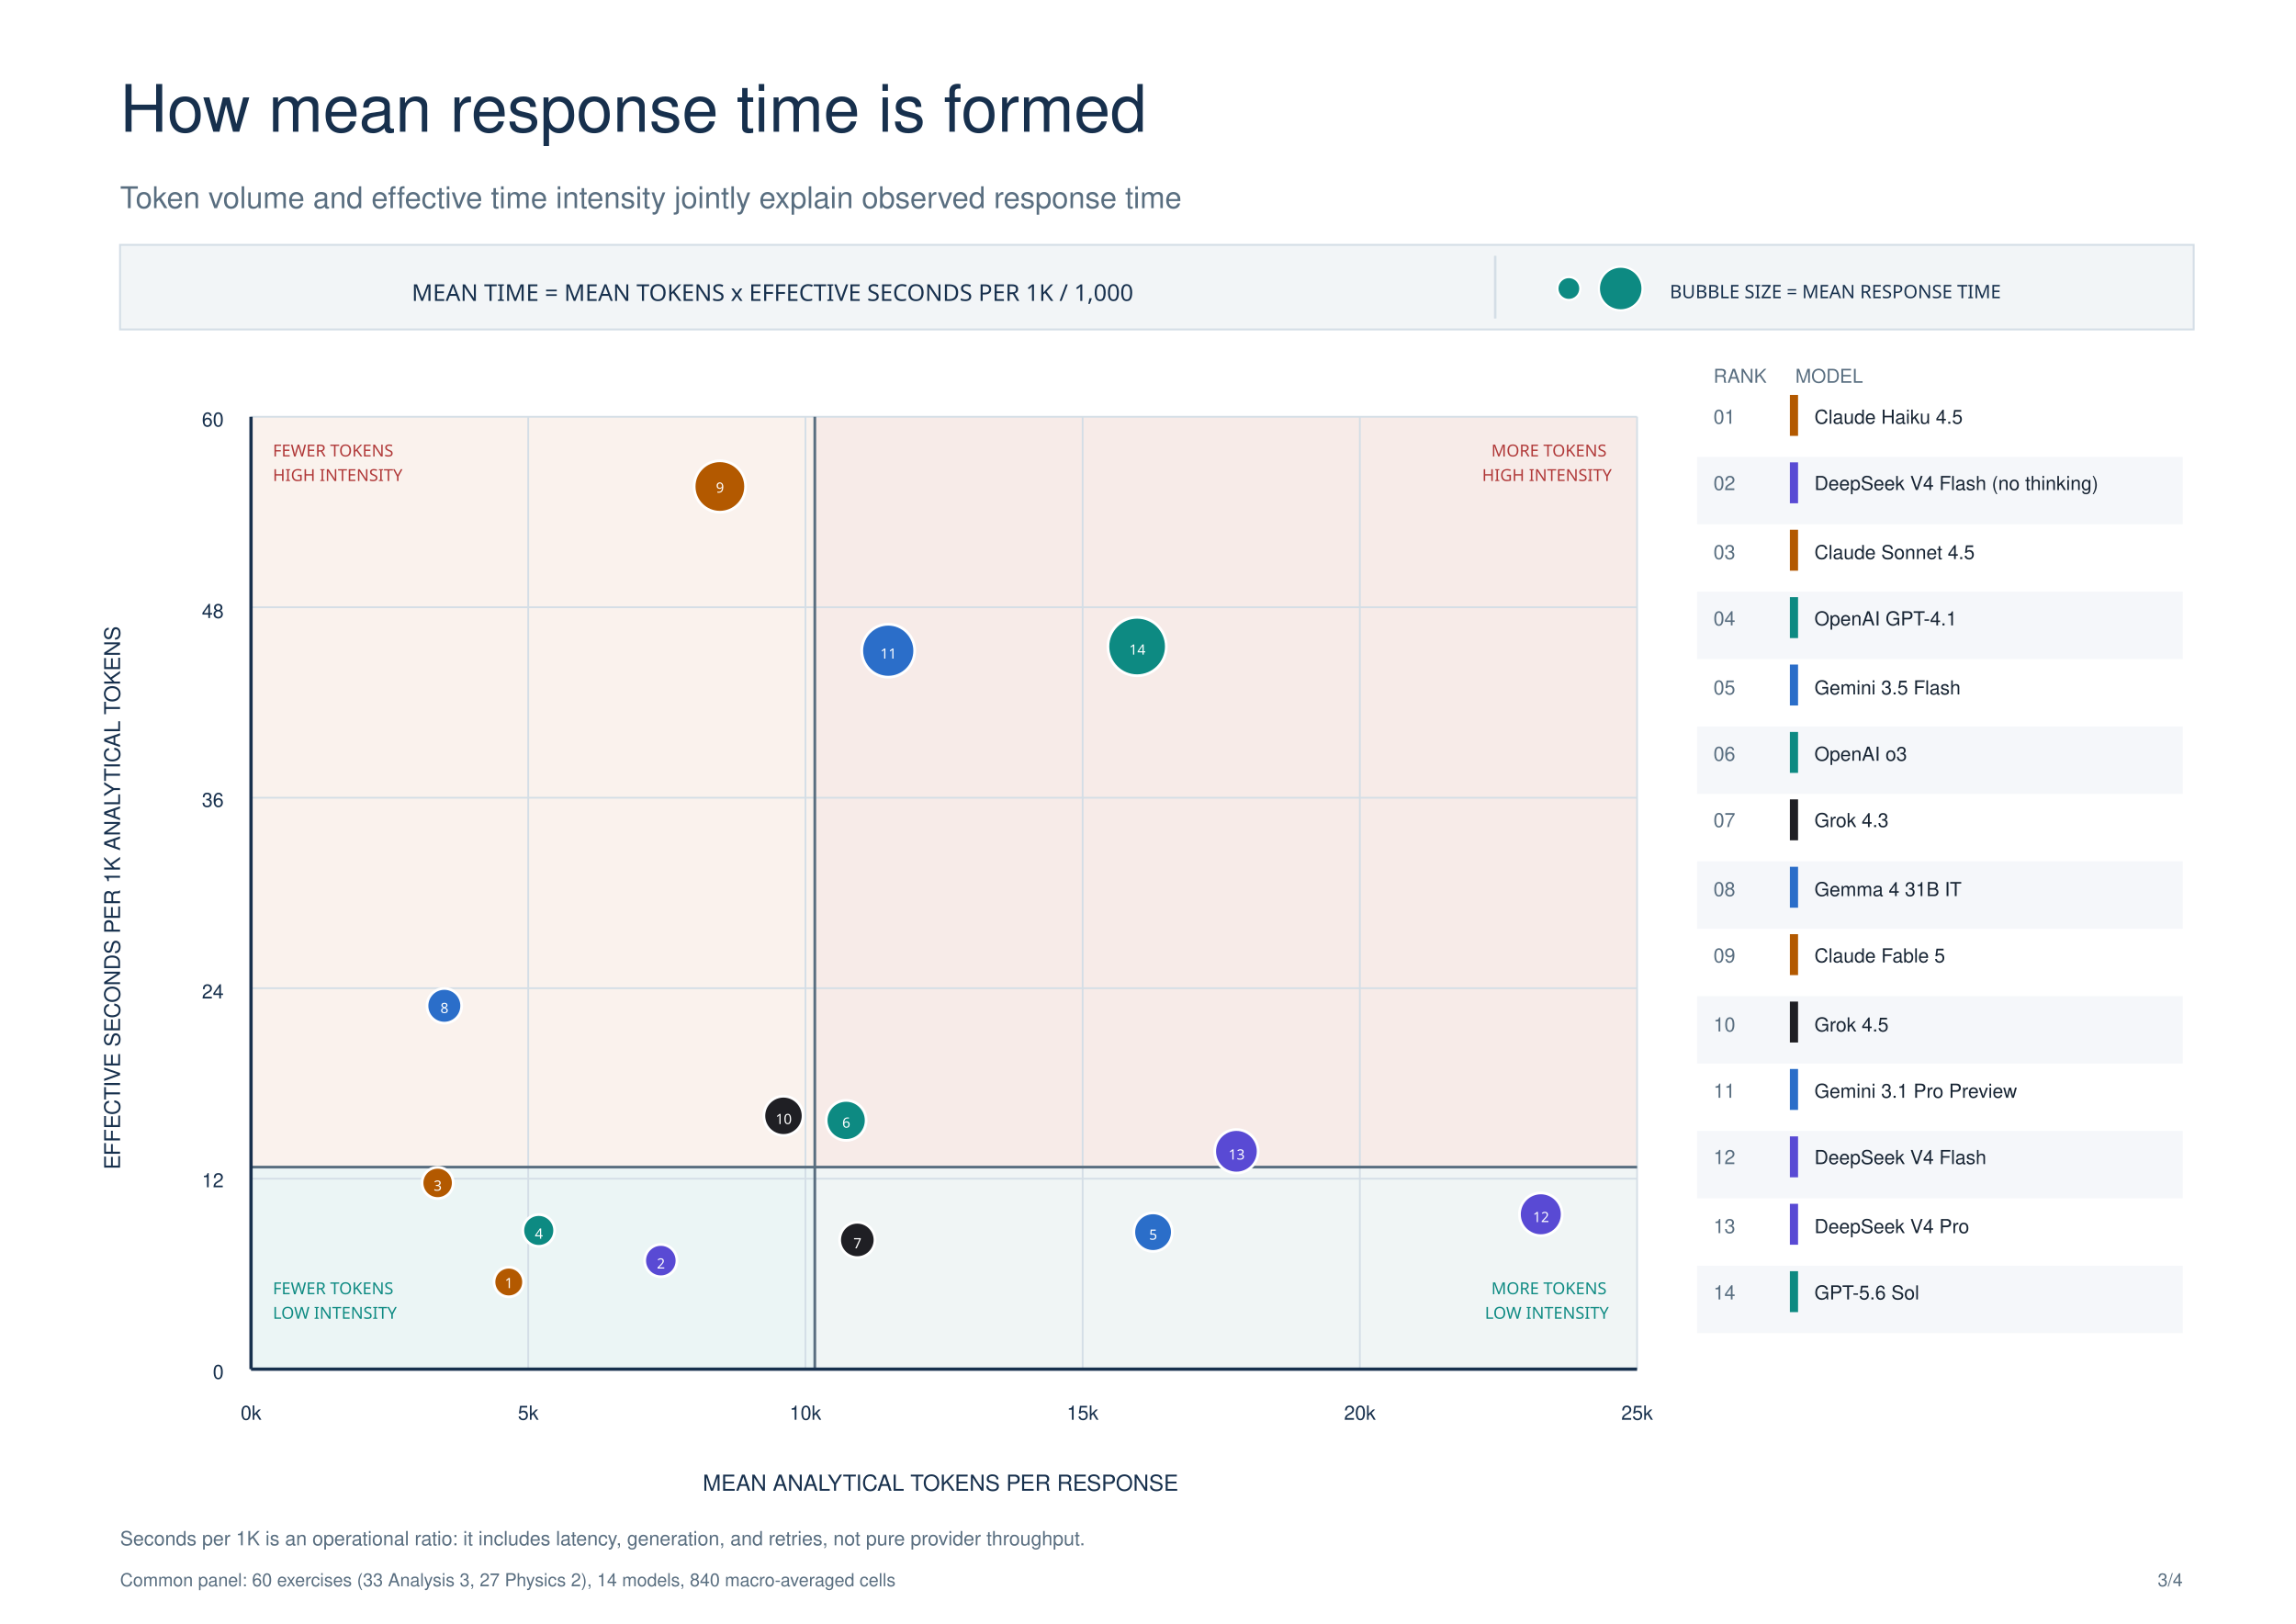
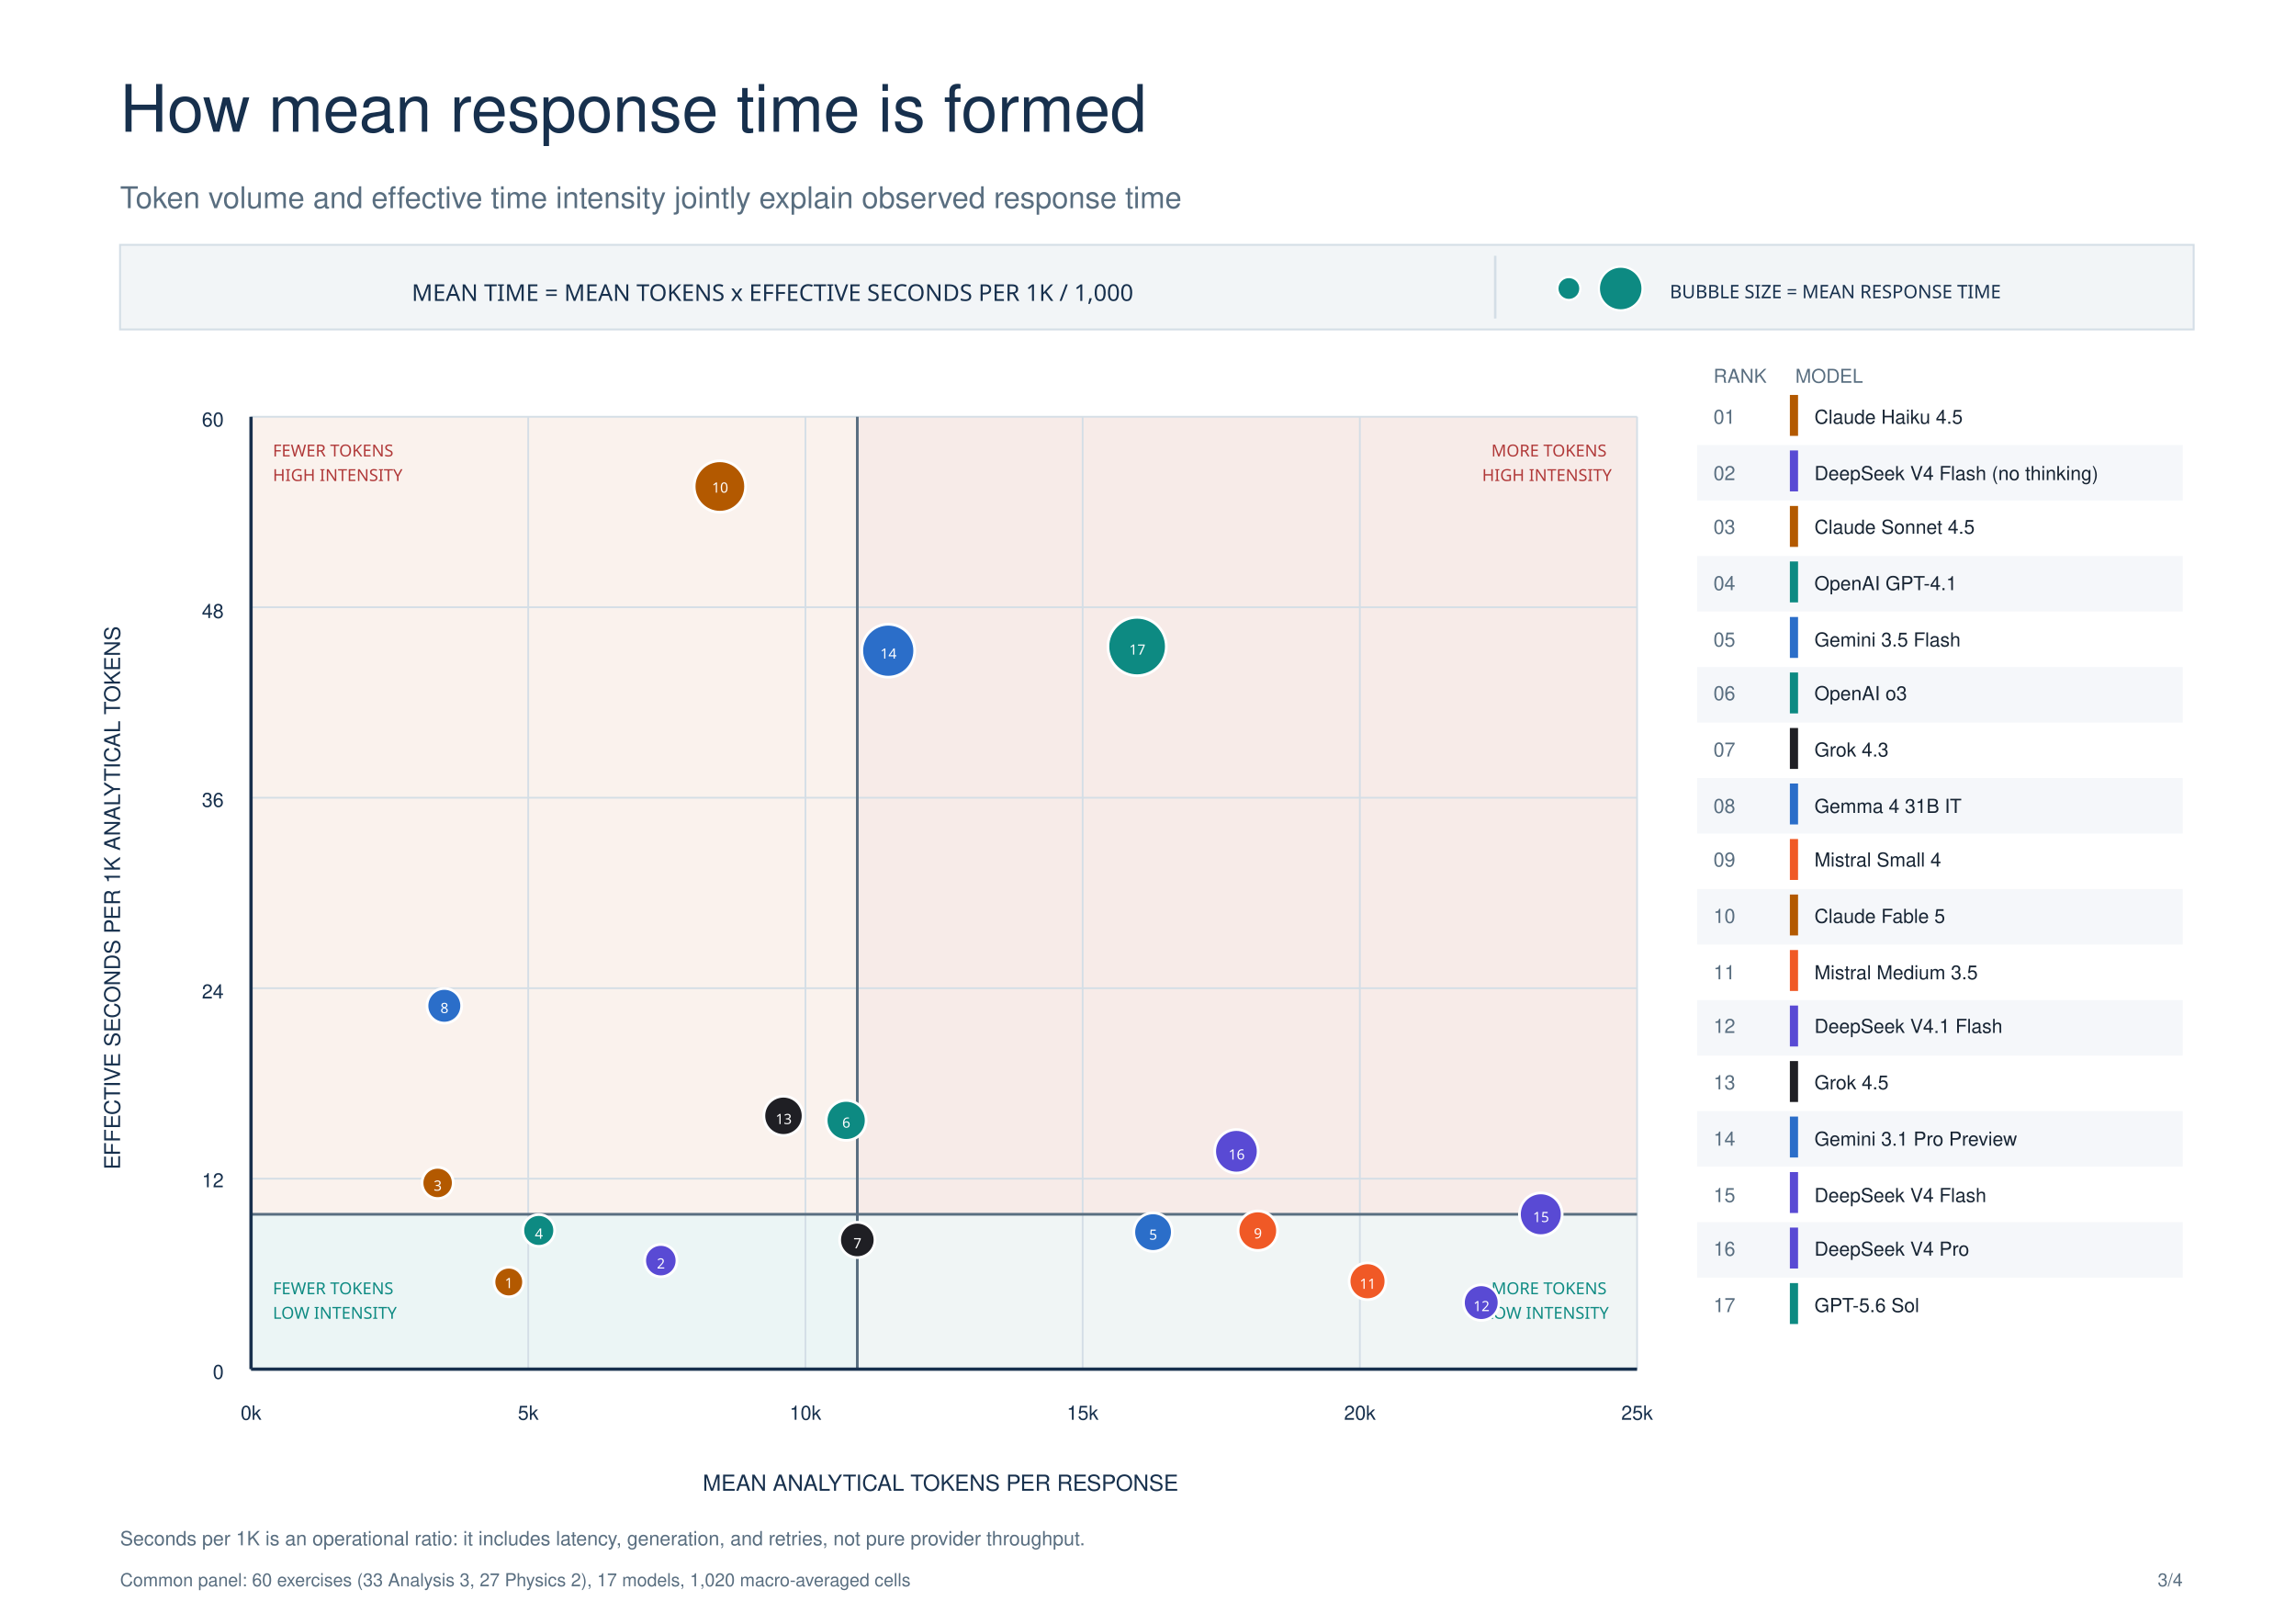
<svg xmlns="http://www.w3.org/2000/svg" width="841.89" height="595.276" preserveAspectRatio="xMinYMin meet" viewBox="0 0 841 595" version="1.0" fill-rule="evenodd">
  <clipPath id="clip">
    <rect x="0" y="0" width="841.89" height="595.276" />
  </clipPath>
  <g id="group" transform="scale(1,-1) translate(0,-595)" style="clip-path: url(#clip)">
    <g transform="">
      <text x="44" y="547.276" style="font-family: Helvetica; font-size: 24px;fill: rgb(9%,19%,30%); stroke:none;" transform="translate(0,1094) scale(1,-1)">How mean response time is formed</text>
      <text x="44" y="519.276" style="font-family: Helvetica; font-size: 11px;fill: rgb(35%,43%,50%); stroke:none;" transform="translate(0,1038) scale(1,-1)">Token volume and effective time intensity jointly explain observed response time</text>
      <rect x="44" y="474.276" width="760" height="31.0" style="stroke: rgb(83%,87%,90%); stroke-linecap: butt; stroke-width: 0.7; fill: rgb(95%,96%,97%); fill-rule: evenodd;" />
      <text x="150.892" y="485.276" style="font-family: Helvetica-Bold; font-size: 8.5px;fill: rgb(9%,19%,30%); stroke:none;" transform="translate(0,970) scale(1,-1)">MEAN TIME = MEAN TOKENS x EFFECTIVE SECONDS PER 1K / 1,000</text>
      <path d="M 548,501.276 L 548,478.276 Z" style="stroke: rgb(83%,87%,90%); stroke-linecap: butt; stroke-width: 0.9;" />
      <circle cx="575" cy="489.276" r="4.2" style="stroke: rgb(100%,100%,100%); stroke-linecap: butt; stroke-width: 0.8; fill: rgb(5%,54%,51%); fill-rule: evenodd;" />
      <circle cx="594" cy="489.276" r="8.0" style="stroke: rgb(100%,100%,100%); stroke-linecap: butt; stroke-width: 0.8; fill: rgb(5%,54%,51%); fill-rule: evenodd;" />
      <text x="612" y="486.276" style="font-family: Helvetica-Bold; font-size: 6.8px;fill: rgb(9%,19%,30%); stroke:none;" transform="translate(0,972) scale(1,-1)">BUBBLE SIZE = MEAN RESPONSE TIME</text>
-       <rect x="92" y="167.32" width="206.636" height="274.956" style="stroke: none; stroke-linecap: butt; stroke-width: 0; fill: rgb(98%,95%,93%); fill-rule: evenodd;" />
-       <rect x="298.636" y="167.32" width="301.364" height="274.956" style="stroke: none; stroke-linecap: butt; stroke-width: 0; fill: rgb(97%,92%,91%); fill-rule: evenodd;" />
-       <rect x="92" y="93.276" width="206.636" height="74.044" style="stroke: none; stroke-linecap: butt; stroke-width: 0; fill: rgb(92%,96%,96%); fill-rule: evenodd;" />
-       <rect x="298.636" y="93.276" width="301.364" height="74.044" style="stroke: none; stroke-linecap: butt; stroke-width: 0; fill: rgb(94%,96%,96%); fill-rule: evenodd;" />
+       <rect x="92" y="150.029" width="222.214" height="292.246" style="stroke: none; stroke-linecap: butt; stroke-width: 0; fill: rgb(98%,95%,93%); fill-rule: evenodd;" />
+       <rect x="314.214" y="150.029" width="285.786" height="292.246" style="stroke: none; stroke-linecap: butt; stroke-width: 0; fill: rgb(97%,92%,91%); fill-rule: evenodd;" />
+       <rect x="92" y="93.276" width="222.214" height="56.754" style="stroke: none; stroke-linecap: butt; stroke-width: 0; fill: rgb(92%,96%,96%); fill-rule: evenodd;" />
+       <rect x="314.214" y="93.276" width="285.786" height="56.754" style="stroke: none; stroke-linecap: butt; stroke-width: 0; fill: rgb(94%,96%,96%); fill-rule: evenodd;" />
      <path d="M 92,442.276 L 92,93.276 Z" style="stroke: rgb(83%,87%,90%); stroke-linecap: butt; stroke-width: 0.65;" />
      <path d="M 92,93.276 L 600,93.276 Z" style="stroke: rgb(83%,87%,90%); stroke-linecap: butt; stroke-width: 0.65;" />
      <text x="88.198" y="75.276" style="font-family: Helvetica; font-size: 7.2px;fill: rgb(9%,19%,30%); stroke:none;" transform="translate(0,150) scale(1,-1)">0k</text>
      <text x="77.997" y="90.276" style="font-family: Helvetica; font-size: 7.2px;fill: rgb(9%,19%,30%); stroke:none;" transform="translate(0,180) scale(1,-1)">0</text>
      <path d="M 193.6,442.276 L 193.6,93.276 Z" style="stroke: rgb(83%,87%,90%); stroke-linecap: butt; stroke-width: 0.65;" />
      <path d="M 92,163.076 L 600,163.076 Z" style="stroke: rgb(83%,87%,90%); stroke-linecap: butt; stroke-width: 0.65;" />
      <text x="189.798" y="75.276" style="font-family: Helvetica; font-size: 7.2px;fill: rgb(9%,19%,30%); stroke:none;" transform="translate(0,150) scale(1,-1)">5k</text>
      <text x="73.994" y="160.076" style="font-family: Helvetica; font-size: 7.2px;fill: rgb(9%,19%,30%); stroke:none;" transform="translate(0,320) scale(1,-1)">12</text>
      <path d="M 295.2,442.276 L 295.2,93.276 Z" style="stroke: rgb(83%,87%,90%); stroke-linecap: butt; stroke-width: 0.65;" />
      <path d="M 92,232.876 L 600,232.876 Z" style="stroke: rgb(83%,87%,90%); stroke-linecap: butt; stroke-width: 0.65;" />
      <text x="289.397" y="75.276" style="font-family: Helvetica; font-size: 7.2px;fill: rgb(9%,19%,30%); stroke:none;" transform="translate(0,150) scale(1,-1)">10k</text>
      <text x="73.994" y="229.876" style="font-family: Helvetica; font-size: 7.2px;fill: rgb(9%,19%,30%); stroke:none;" transform="translate(0,459) scale(1,-1)">24</text>
      <path d="M 396.8,442.276 L 396.8,93.276 Z" style="stroke: rgb(83%,87%,90%); stroke-linecap: butt; stroke-width: 0.65;" />
      <path d="M 92,302.676 L 600,302.676 Z" style="stroke: rgb(83%,87%,90%); stroke-linecap: butt; stroke-width: 0.65;" />
      <text x="390.997" y="75.276" style="font-family: Helvetica; font-size: 7.2px;fill: rgb(9%,19%,30%); stroke:none;" transform="translate(0,150) scale(1,-1)">15k</text>
      <text x="73.994" y="299.676" style="font-family: Helvetica; font-size: 7.2px;fill: rgb(9%,19%,30%); stroke:none;" transform="translate(0,599) scale(1,-1)">36</text>
      <path d="M 498.4,442.276 L 498.4,93.276 Z" style="stroke: rgb(83%,87%,90%); stroke-linecap: butt; stroke-width: 0.65;" />
      <path d="M 92,372.476 L 600,372.476 Z" style="stroke: rgb(83%,87%,90%); stroke-linecap: butt; stroke-width: 0.65;" />
      <text x="492.597" y="75.276" style="font-family: Helvetica; font-size: 7.2px;fill: rgb(9%,19%,30%); stroke:none;" transform="translate(0,150) scale(1,-1)">20k</text>
      <text x="73.994" y="369.476" style="font-family: Helvetica; font-size: 7.2px;fill: rgb(9%,19%,30%); stroke:none;" transform="translate(0,738) scale(1,-1)">48</text>
      <path d="M 600,442.276 L 600,93.276 Z" style="stroke: rgb(83%,87%,90%); stroke-linecap: butt; stroke-width: 0.65;" />
      <path d="M 92,442.276 L 600,442.276 Z" style="stroke: rgb(83%,87%,90%); stroke-linecap: butt; stroke-width: 0.65;" />
      <text x="594.197" y="75.276" style="font-family: Helvetica; font-size: 7.2px;fill: rgb(9%,19%,30%); stroke:none;" transform="translate(0,150) scale(1,-1)">25k</text>
      <text x="73.994" y="439.276" style="font-family: Helvetica; font-size: 7.2px;fill: rgb(9%,19%,30%); stroke:none;" transform="translate(0,878) scale(1,-1)">60</text>
-       <path d="M 298.636,442.276 L 298.636,93.276 Z" style="stroke: rgb(35%,43%,50%); stroke-linecap: butt; stroke-width: 1;" />
-       <path d="M 92,167.32 L 600,167.32 Z" style="stroke: rgb(35%,43%,50%); stroke-linecap: butt; stroke-width: 1;" />
+       <path d="M 314.214,442.276 L 314.214,93.276 Z" style="stroke: rgb(35%,43%,50%); stroke-linecap: butt; stroke-width: 1;" />
+       <path d="M 92,150.029 L 600,150.029 Z" style="stroke: rgb(35%,43%,50%); stroke-linecap: butt; stroke-width: 1;" />
      <path d="M 92,93.276 L 600,93.276 Z" style="stroke: rgb(9%,19%,30%); stroke-linecap: butt; stroke-width: 1.2;" />
      <path d="M 92,442.276 L 92,93.276 Z" style="stroke: rgb(9%,19%,30%); stroke-linecap: butt; stroke-width: 1.2;" />
      <text x="100" y="428.276" style="font-family: Helvetica-Bold; font-size: 6.1px;fill: rgb(69%,22%,22%); stroke:none;" transform="translate(0,856) scale(1,-1)">FEWER TOKENS</text>
      <text x="100" y="419.276" style="font-family: Helvetica-Bold; font-size: 6.1px;fill: rgb(69%,22%,22%); stroke:none;" transform="translate(0,838) scale(1,-1)">HIGH INTENSITY</text>
      <text x="546.586" y="428.276" style="font-family: Helvetica-Bold; font-size: 6.1px;fill: rgb(69%,22%,22%); stroke:none;" transform="translate(0,856) scale(1,-1)">MORE TOKENS</text>
      <text x="543.194" y="419.276" style="font-family: Helvetica-Bold; font-size: 6.1px;fill: rgb(69%,22%,22%); stroke:none;" transform="translate(0,838) scale(1,-1)">HIGH INTENSITY</text>
      <text x="100" y="121.276" style="font-family: Helvetica-Bold; font-size: 6.1px;fill: rgb(5%,54%,51%); stroke:none;" transform="translate(0,242) scale(1,-1)">FEWER TOKENS</text>
      <text x="100" y="112.276" style="font-family: Helvetica-Bold; font-size: 6.1px;fill: rgb(5%,54%,51%); stroke:none;" transform="translate(0,224) scale(1,-1)">LOW INTENSITY</text>
      <text x="546.586" y="121.276" style="font-family: Helvetica-Bold; font-size: 6.1px;fill: rgb(5%,54%,51%); stroke:none;" transform="translate(0,242) scale(1,-1)">MORE TOKENS</text>
      <text x="544.213" y="112.276" style="font-family: Helvetica-Bold; font-size: 6.1px;fill: rgb(5%,54%,51%); stroke:none;" transform="translate(0,224) scale(1,-1)">LOW INTENSITY</text>
      <circle cx="186.468" cy="125.217" r="5.418" style="stroke: rgb(100%,100%,100%); stroke-linecap: butt; stroke-width: 1; fill: rgb(70%,35%,0%); fill-rule: evenodd;" />
      <text x="185.023" y="123.017" style="font-family: Helvetica-Bold; font-size: 5.2px;fill: rgb(100%,100%,100%); stroke:none;" transform="translate(0,246) scale(1,-1)">1</text>
      <circle cx="242.197" cy="133.053" r="5.913" style="stroke: rgb(100%,100%,100%); stroke-linecap: butt; stroke-width: 1; fill: rgb(35%,29%,83%); fill-rule: evenodd;" />
      <text x="240.751" y="130.853" style="font-family: Helvetica-Bold; font-size: 5.2px;fill: rgb(100%,100%,100%); stroke:none;" transform="translate(0,261) scale(1,-1)">2</text>
      <circle cx="160.4" cy="161.524" r="5.714" style="stroke: rgb(100%,100%,100%); stroke-linecap: butt; stroke-width: 1; fill: rgb(70%,35%,0%); fill-rule: evenodd;" />
      <text x="158.954" y="159.324" style="font-family: Helvetica-Bold; font-size: 5.2px;fill: rgb(100%,100%,100%); stroke:none;" transform="translate(0,318) scale(1,-1)">3</text>
      <circle cx="197.459" cy="144.107" r="5.823" style="stroke: rgb(100%,100%,100%); stroke-linecap: butt; stroke-width: 1; fill: rgb(5%,54%,51%); fill-rule: evenodd;" />
      <text x="196.014" y="141.907" style="font-family: Helvetica-Bold; font-size: 5.2px;fill: rgb(100%,100%,100%); stroke:none;" transform="translate(0,283) scale(1,-1)">4</text>
      <circle cx="422.607" cy="143.489" r="7.056" style="stroke: rgb(100%,100%,100%); stroke-linecap: butt; stroke-width: 1; fill: rgb(17%,43%,79%); fill-rule: evenodd;" />
      <text x="421.161" y="141.289" style="font-family: Helvetica-Bold; font-size: 5.2px;fill: rgb(100%,100%,100%); stroke:none;" transform="translate(0,282) scale(1,-1)">5</text>
      <circle cx="310.124" cy="184.439" r="7.326" style="stroke: rgb(100%,100%,100%); stroke-linecap: butt; stroke-width: 1; fill: rgb(5%,54%,51%); fill-rule: evenodd;" />
      <text x="308.678" y="182.239" style="font-family: Helvetica-Bold; font-size: 5.2px;fill: rgb(100%,100%,100%); stroke:none;" transform="translate(0,364) scale(1,-1)">6</text>
      <circle cx="314.214" cy="140.631" r="6.474" style="stroke: rgb(100%,100%,100%); stroke-linecap: butt; stroke-width: 1; fill: rgb(12%,12%,14%); fill-rule: evenodd;" />
      <text x="312.769" y="138.431" style="font-family: Helvetica-Bold; font-size: 5.2px;fill: rgb(100%,100%,100%); stroke:none;" transform="translate(0,276) scale(1,-1)">7</text>
      <circle cx="162.853" cy="226.435" r="6.353" style="stroke: rgb(100%,100%,100%); stroke-linecap: butt; stroke-width: 1; fill: rgb(17%,43%,79%); fill-rule: evenodd;" />
      <text x="161.408" y="224.235" style="font-family: Helvetica-Bold; font-size: 5.2px;fill: rgb(100%,100%,100%); stroke:none;" transform="translate(0,448) scale(1,-1)">8</text>
+       <circle cx="460.989" cy="144.013" r="7.233" style="stroke: rgb(100%,100%,100%); stroke-linecap: butt; stroke-width: 1; fill: rgb(94%,35%,15%); fill-rule: evenodd;" />
+       <text x="459.544" y="141.813" style="font-family: Helvetica-Bold; font-size: 5.2px;fill: rgb(100%,100%,100%); stroke:none;" transform="translate(0,283) scale(1,-1)">9</text>
      <circle cx="263.836" cy="416.729" r="9.425" style="stroke: rgb(100%,100%,100%); stroke-linecap: butt; stroke-width: 1; fill: rgb(70%,35%,0%); fill-rule: evenodd;" />
-       <text x="262.39" y="414.529" style="font-family: Helvetica-Bold; font-size: 5.2px;fill: rgb(100%,100%,100%); stroke:none;" transform="translate(0,829) scale(1,-1)">9</text>
+       <text x="260.945" y="414.529" style="font-family: Helvetica-Bold; font-size: 5.2px;fill: rgb(100%,100%,100%); stroke:none;" transform="translate(0,829) scale(1,-1)">10</text>
+       <circle cx="501.206" cy="125.488" r="6.745" style="stroke: rgb(100%,100%,100%); stroke-linecap: butt; stroke-width: 1; fill: rgb(94%,35%,15%); fill-rule: evenodd;" />
+       <text x="498.315" y="123.288" style="font-family: Helvetica-Bold; font-size: 5.2px;fill: rgb(100%,100%,100%); stroke:none;" transform="translate(0,246) scale(1,-1)">11</text>
+       <circle cx="542.883" cy="117.669" r="6.525" style="stroke: rgb(100%,100%,100%); stroke-linecap: butt; stroke-width: 1; fill: rgb(35%,29%,83%); fill-rule: evenodd;" />
+       <text x="539.992" y="115.469" style="font-family: Helvetica-Bold; font-size: 5.2px;fill: rgb(100%,100%,100%); stroke:none;" transform="translate(0,230) scale(1,-1)">12</text>
      <circle cx="287.148" cy="186.109" r="7.183" style="stroke: rgb(100%,100%,100%); stroke-linecap: butt; stroke-width: 1; fill: rgb(12%,12%,14%); fill-rule: evenodd;" />
-       <text x="284.257" y="183.909" style="font-family: Helvetica-Bold; font-size: 5.2px;fill: rgb(100%,100%,100%); stroke:none;" transform="translate(0,367) scale(1,-1)">10</text>
+       <text x="284.257" y="183.909" style="font-family: Helvetica-Bold; font-size: 5.2px;fill: rgb(100%,100%,100%); stroke:none;" transform="translate(0,367) scale(1,-1)">13</text>
      <circle cx="325.545" cy="356.551" r="9.696" style="stroke: rgb(100%,100%,100%); stroke-linecap: butt; stroke-width: 1; fill: rgb(17%,43%,79%); fill-rule: evenodd;" />
-       <text x="322.654" y="354.351" style="font-family: Helvetica-Bold; font-size: 5.2px;fill: rgb(100%,100%,100%); stroke:none;" transform="translate(0,708) scale(1,-1)">11</text>
+       <text x="322.654" y="354.351" style="font-family: Helvetica-Bold; font-size: 5.2px;fill: rgb(100%,100%,100%); stroke:none;" transform="translate(0,708) scale(1,-1)">14</text>
      <circle cx="564.716" cy="150.029" r="7.83" style="stroke: rgb(100%,100%,100%); stroke-linecap: butt; stroke-width: 1; fill: rgb(35%,29%,83%); fill-rule: evenodd;" />
-       <text x="561.824" y="147.829" style="font-family: Helvetica-Bold; font-size: 5.2px;fill: rgb(100%,100%,100%); stroke:none;" transform="translate(0,295) scale(1,-1)">12</text>
+       <text x="561.824" y="147.829" style="font-family: Helvetica-Bold; font-size: 5.2px;fill: rgb(100%,100%,100%); stroke:none;" transform="translate(0,295) scale(1,-1)">15</text>
      <circle cx="453.155" cy="173.116" r="7.964" style="stroke: rgb(100%,100%,100%); stroke-linecap: butt; stroke-width: 1; fill: rgb(35%,29%,83%); fill-rule: evenodd;" />
-       <text x="450.264" y="170.916" style="font-family: Helvetica-Bold; font-size: 5.2px;fill: rgb(100%,100%,100%); stroke:none;" transform="translate(0,341) scale(1,-1)">13</text>
+       <text x="450.264" y="170.916" style="font-family: Helvetica-Bold; font-size: 5.2px;fill: rgb(100%,100%,100%); stroke:none;" transform="translate(0,341) scale(1,-1)">16</text>
      <circle cx="416.763" cy="358.091" r="10.7" style="stroke: rgb(100%,100%,100%); stroke-linecap: butt; stroke-width: 1; fill: rgb(5%,54%,51%); fill-rule: evenodd;" />
-       <text x="413.872" y="355.891" style="font-family: Helvetica-Bold; font-size: 5.2px;fill: rgb(100%,100%,100%); stroke:none;" transform="translate(0,711) scale(1,-1)">14</text>
+       <text x="413.872" y="355.891" style="font-family: Helvetica-Bold; font-size: 5.2px;fill: rgb(100%,100%,100%); stroke:none;" transform="translate(0,711) scale(1,-1)">17</text>
      <text x="257.552" y="49.276" style="font-family: Helvetica; font-size: 8.1px;fill: rgb(9%,19%,30%); stroke:none;" transform="translate(0,98) scale(1,-1)">MEAN ANALYTICAL TOKENS PER RESPONSE</text>
      <g transform=" matrix(0,1,-1,0,44,267.7756)">
        <text x="-101.36" y="0" style="font-family: Helvetica; font-size: 8.0px;fill: rgb(9%,19%,30%); stroke:none;" transform="translate(0,0) scale(1,-1)">EFFECTIVE SECONDS PER 1K ANALYTICAL TOKENS</text>
      </g>
      <text x="628" y="455.276" style="font-family: Helvetica; font-size: 7.0px;fill: rgb(35%,43%,50%); stroke:none;" transform="translate(0,910) scale(1,-1)">RANK</text>
      <text x="658" y="455.276" style="font-family: Helvetica; font-size: 7.0px;fill: rgb(35%,43%,50%); stroke:none;" transform="translate(0,910) scale(1,-1)">MODEL</text>
      <text x="628" y="440.276" style="font-family: Helvetica; font-size: 7.2px;fill: rgb(35%,43%,50%); stroke:none;" transform="translate(0,880) scale(1,-1)">01</text>
      <rect x="656" y="435.276" width="3" height="15.0" style="stroke: none; stroke-linecap: butt; stroke-width: 0; fill: rgb(70%,35%,0%); fill-rule: evenodd;" />
      <text x="665" y="440.276" style="font-family: Helvetica; font-size: 7.1px;fill: rgb(9%,14%,20%); stroke:none;" transform="translate(0,880) scale(1,-1)">Claude Haiku 4.5</text>
-       <rect x="622" y="402.876" width="178" height="24.7" style="stroke: none; stroke-linecap: butt; stroke-width: 0; fill: rgb(96%,97%,98%); fill-rule: evenodd;" />
-       <text x="628" y="415.576" style="font-family: Helvetica; font-size: 7.2px;fill: rgb(35%,43%,50%); stroke:none;" transform="translate(0,831) scale(1,-1)">02</text>
-       <rect x="656" y="410.576" width="3" height="15.0" style="stroke: none; stroke-linecap: butt; stroke-width: 0; fill: rgb(35%,29%,83%); fill-rule: evenodd;" />
-       <text x="665" y="415.576" style="font-family: Helvetica; font-size: 7.1px;fill: rgb(9%,14%,20%); stroke:none;" transform="translate(0,831) scale(1,-1)">DeepSeek V4 Flash (no thinking)</text>
-       <text x="628" y="390.876" style="font-family: Helvetica; font-size: 7.2px;fill: rgb(35%,43%,50%); stroke:none;" transform="translate(0,781) scale(1,-1)">03</text>
-       <rect x="656" y="385.876" width="3" height="15.0" style="stroke: none; stroke-linecap: butt; stroke-width: 0; fill: rgb(70%,35%,0%); fill-rule: evenodd;" />
-       <text x="665" y="390.876" style="font-family: Helvetica; font-size: 7.1px;fill: rgb(9%,14%,20%); stroke:none;" transform="translate(0,781) scale(1,-1)">Claude Sonnet 4.5</text>
-       <rect x="622" y="353.476" width="178" height="24.7" style="stroke: none; stroke-linecap: butt; stroke-width: 0; fill: rgb(96%,97%,98%); fill-rule: evenodd;" />
-       <text x="628" y="366.176" style="font-family: Helvetica; font-size: 7.2px;fill: rgb(35%,43%,50%); stroke:none;" transform="translate(0,732) scale(1,-1)">04</text>
-       <rect x="656" y="361.176" width="3" height="15.0" style="stroke: none; stroke-linecap: butt; stroke-width: 0; fill: rgb(5%,54%,51%); fill-rule: evenodd;" />
-       <text x="665" y="366.176" style="font-family: Helvetica; font-size: 7.1px;fill: rgb(9%,14%,20%); stroke:none;" transform="translate(0,732) scale(1,-1)">OpenAI GPT-4.1</text>
-       <text x="628" y="341.476" style="font-family: Helvetica; font-size: 7.2px;fill: rgb(35%,43%,50%); stroke:none;" transform="translate(0,682) scale(1,-1)">05</text>
-       <rect x="656" y="336.476" width="3" height="15.0" style="stroke: none; stroke-linecap: butt; stroke-width: 0; fill: rgb(17%,43%,79%); fill-rule: evenodd;" />
-       <text x="665" y="341.476" style="font-family: Helvetica; font-size: 7.1px;fill: rgb(9%,14%,20%); stroke:none;" transform="translate(0,682) scale(1,-1)">Gemini 3.5 Flash</text>
-       <rect x="622" y="304.076" width="178" height="24.7" style="stroke: none; stroke-linecap: butt; stroke-width: 0; fill: rgb(96%,97%,98%); fill-rule: evenodd;" />
-       <text x="628" y="316.776" style="font-family: Helvetica; font-size: 7.2px;fill: rgb(35%,43%,50%); stroke:none;" transform="translate(0,633) scale(1,-1)">06</text>
-       <rect x="656" y="311.776" width="3" height="15.0" style="stroke: none; stroke-linecap: butt; stroke-width: 0; fill: rgb(5%,54%,51%); fill-rule: evenodd;" />
-       <text x="665" y="316.776" style="font-family: Helvetica; font-size: 7.1px;fill: rgb(9%,14%,20%); stroke:none;" transform="translate(0,633) scale(1,-1)">OpenAI o3</text>
-       <text x="628" y="292.076" style="font-family: Helvetica; font-size: 7.2px;fill: rgb(35%,43%,50%); stroke:none;" transform="translate(0,584) scale(1,-1)">07</text>
-       <rect x="656" y="287.076" width="3" height="15.0" style="stroke: none; stroke-linecap: butt; stroke-width: 0; fill: rgb(12%,12%,14%); fill-rule: evenodd;" />
-       <text x="665" y="292.076" style="font-family: Helvetica; font-size: 7.1px;fill: rgb(9%,14%,20%); stroke:none;" transform="translate(0,584) scale(1,-1)">Grok 4.3</text>
-       <rect x="622" y="254.676" width="178" height="24.7" style="stroke: none; stroke-linecap: butt; stroke-width: 0; fill: rgb(96%,97%,98%); fill-rule: evenodd;" />
-       <text x="628" y="267.376" style="font-family: Helvetica; font-size: 7.2px;fill: rgb(35%,43%,50%); stroke:none;" transform="translate(0,534) scale(1,-1)">08</text>
-       <rect x="656" y="262.376" width="3" height="15.0" style="stroke: none; stroke-linecap: butt; stroke-width: 0; fill: rgb(17%,43%,79%); fill-rule: evenodd;" />
-       <text x="665" y="267.376" style="font-family: Helvetica; font-size: 7.1px;fill: rgb(9%,14%,20%); stroke:none;" transform="translate(0,534) scale(1,-1)">Gemma 4 31B IT</text>
-       <text x="628" y="242.676" style="font-family: Helvetica; font-size: 7.2px;fill: rgb(35%,43%,50%); stroke:none;" transform="translate(0,485) scale(1,-1)">09</text>
-       <rect x="656" y="237.676" width="3" height="15.0" style="stroke: none; stroke-linecap: butt; stroke-width: 0; fill: rgb(70%,35%,0%); fill-rule: evenodd;" />
-       <text x="665" y="242.676" style="font-family: Helvetica; font-size: 7.1px;fill: rgb(9%,14%,20%); stroke:none;" transform="translate(0,485) scale(1,-1)">Claude Fable 5</text>
-       <rect x="622" y="205.276" width="178" height="24.7" style="stroke: none; stroke-linecap: butt; stroke-width: 0; fill: rgb(96%,97%,98%); fill-rule: evenodd;" />
-       <text x="628" y="217.976" style="font-family: Helvetica; font-size: 7.2px;fill: rgb(35%,43%,50%); stroke:none;" transform="translate(0,435) scale(1,-1)">10</text>
-       <rect x="656" y="212.976" width="3" height="15.0" style="stroke: none; stroke-linecap: butt; stroke-width: 0; fill: rgb(12%,12%,14%); fill-rule: evenodd;" />
-       <text x="665" y="217.976" style="font-family: Helvetica; font-size: 7.1px;fill: rgb(9%,14%,20%); stroke:none;" transform="translate(0,435) scale(1,-1)">Grok 4.5</text>
-       <text x="628" y="193.276" style="font-family: Helvetica; font-size: 7.2px;fill: rgb(35%,43%,50%); stroke:none;" transform="translate(0,386) scale(1,-1)">11</text>
-       <rect x="656" y="188.276" width="3" height="15.0" style="stroke: none; stroke-linecap: butt; stroke-width: 0; fill: rgb(17%,43%,79%); fill-rule: evenodd;" />
-       <text x="665" y="193.276" style="font-family: Helvetica; font-size: 7.1px;fill: rgb(9%,14%,20%); stroke:none;" transform="translate(0,386) scale(1,-1)">Gemini 3.1 Pro Preview</text>
-       <rect x="622" y="155.876" width="178" height="24.7" style="stroke: none; stroke-linecap: butt; stroke-width: 0; fill: rgb(96%,97%,98%); fill-rule: evenodd;" />
-       <text x="628" y="168.576" style="font-family: Helvetica; font-size: 7.2px;fill: rgb(35%,43%,50%); stroke:none;" transform="translate(0,337) scale(1,-1)">12</text>
-       <rect x="656" y="163.576" width="3" height="15.0" style="stroke: none; stroke-linecap: butt; stroke-width: 0; fill: rgb(35%,29%,83%); fill-rule: evenodd;" />
-       <text x="665" y="168.576" style="font-family: Helvetica; font-size: 7.1px;fill: rgb(9%,14%,20%); stroke:none;" transform="translate(0,337) scale(1,-1)">DeepSeek V4 Flash</text>
-       <text x="628" y="143.876" style="font-family: Helvetica; font-size: 7.2px;fill: rgb(35%,43%,50%); stroke:none;" transform="translate(0,287) scale(1,-1)">13</text>
-       <rect x="656" y="138.876" width="3" height="15.0" style="stroke: none; stroke-linecap: butt; stroke-width: 0; fill: rgb(35%,29%,83%); fill-rule: evenodd;" />
-       <text x="665" y="143.876" style="font-family: Helvetica; font-size: 7.1px;fill: rgb(9%,14%,20%); stroke:none;" transform="translate(0,287) scale(1,-1)">DeepSeek V4 Pro</text>
-       <rect x="622" y="106.476" width="178" height="24.7" style="stroke: none; stroke-linecap: butt; stroke-width: 0; fill: rgb(96%,97%,98%); fill-rule: evenodd;" />
-       <text x="628" y="119.176" style="font-family: Helvetica; font-size: 7.2px;fill: rgb(35%,43%,50%); stroke:none;" transform="translate(0,238) scale(1,-1)">14</text>
-       <rect x="656" y="114.176" width="3" height="15.0" style="stroke: none; stroke-linecap: butt; stroke-width: 0; fill: rgb(5%,54%,51%); fill-rule: evenodd;" />
-       <text x="665" y="119.176" style="font-family: Helvetica; font-size: 7.1px;fill: rgb(9%,14%,20%); stroke:none;" transform="translate(0,238) scale(1,-1)">GPT-5.6 Sol</text>
+       <rect x="622" y="411.593" width="178" height="20.341" style="stroke: none; stroke-linecap: butt; stroke-width: 0; fill: rgb(96%,97%,98%); fill-rule: evenodd;" />
+       <text x="628" y="419.934" style="font-family: Helvetica; font-size: 7.2px;fill: rgb(35%,43%,50%); stroke:none;" transform="translate(0,839) scale(1,-1)">02</text>
+       <rect x="656" y="414.934" width="3" height="15.0" style="stroke: none; stroke-linecap: butt; stroke-width: 0; fill: rgb(35%,29%,83%); fill-rule: evenodd;" />
+       <text x="665" y="419.934" style="font-family: Helvetica; font-size: 7.1px;fill: rgb(9%,14%,20%); stroke:none;" transform="translate(0,839) scale(1,-1)">DeepSeek V4 Flash (no thinking)</text>
+       <text x="628" y="399.593" style="font-family: Helvetica; font-size: 7.2px;fill: rgb(35%,43%,50%); stroke:none;" transform="translate(0,799) scale(1,-1)">03</text>
+       <rect x="656" y="394.593" width="3" height="15.0" style="stroke: none; stroke-linecap: butt; stroke-width: 0; fill: rgb(70%,35%,0%); fill-rule: evenodd;" />
+       <text x="665" y="399.593" style="font-family: Helvetica; font-size: 7.1px;fill: rgb(9%,14%,20%); stroke:none;" transform="translate(0,799) scale(1,-1)">Claude Sonnet 4.5</text>
+       <rect x="622" y="370.911" width="178" height="20.341" style="stroke: none; stroke-linecap: butt; stroke-width: 0; fill: rgb(96%,97%,98%); fill-rule: evenodd;" />
+       <text x="628" y="379.252" style="font-family: Helvetica; font-size: 7.2px;fill: rgb(35%,43%,50%); stroke:none;" transform="translate(0,758) scale(1,-1)">04</text>
+       <rect x="656" y="374.252" width="3" height="15.0" style="stroke: none; stroke-linecap: butt; stroke-width: 0; fill: rgb(5%,54%,51%); fill-rule: evenodd;" />
+       <text x="665" y="379.252" style="font-family: Helvetica; font-size: 7.1px;fill: rgb(9%,14%,20%); stroke:none;" transform="translate(0,758) scale(1,-1)">OpenAI GPT-4.1</text>
+       <text x="628" y="358.911" style="font-family: Helvetica; font-size: 7.2px;fill: rgb(35%,43%,50%); stroke:none;" transform="translate(0,717) scale(1,-1)">05</text>
+       <rect x="656" y="353.911" width="3" height="15.0" style="stroke: none; stroke-linecap: butt; stroke-width: 0; fill: rgb(17%,43%,79%); fill-rule: evenodd;" />
+       <text x="665" y="358.911" style="font-family: Helvetica; font-size: 7.1px;fill: rgb(9%,14%,20%); stroke:none;" transform="translate(0,717) scale(1,-1)">Gemini 3.5 Flash</text>
+       <rect x="622" y="330.229" width="178" height="20.341" style="stroke: none; stroke-linecap: butt; stroke-width: 0; fill: rgb(96%,97%,98%); fill-rule: evenodd;" />
+       <text x="628" y="338.57" style="font-family: Helvetica; font-size: 7.2px;fill: rgb(35%,43%,50%); stroke:none;" transform="translate(0,677) scale(1,-1)">06</text>
+       <rect x="656" y="333.57" width="3" height="15.0" style="stroke: none; stroke-linecap: butt; stroke-width: 0; fill: rgb(5%,54%,51%); fill-rule: evenodd;" />
+       <text x="665" y="338.57" style="font-family: Helvetica; font-size: 7.1px;fill: rgb(9%,14%,20%); stroke:none;" transform="translate(0,677) scale(1,-1)">OpenAI o3</text>
+       <text x="628" y="318.229" style="font-family: Helvetica; font-size: 7.2px;fill: rgb(35%,43%,50%); stroke:none;" transform="translate(0,636) scale(1,-1)">07</text>
+       <rect x="656" y="313.229" width="3" height="15.0" style="stroke: none; stroke-linecap: butt; stroke-width: 0; fill: rgb(12%,12%,14%); fill-rule: evenodd;" />
+       <text x="665" y="318.229" style="font-family: Helvetica; font-size: 7.1px;fill: rgb(9%,14%,20%); stroke:none;" transform="translate(0,636) scale(1,-1)">Grok 4.3</text>
+       <rect x="622" y="289.546" width="178" height="20.341" style="stroke: none; stroke-linecap: butt; stroke-width: 0; fill: rgb(96%,97%,98%); fill-rule: evenodd;" />
+       <text x="628" y="297.887" style="font-family: Helvetica; font-size: 7.2px;fill: rgb(35%,43%,50%); stroke:none;" transform="translate(0,595) scale(1,-1)">08</text>
+       <rect x="656" y="292.887" width="3" height="15.0" style="stroke: none; stroke-linecap: butt; stroke-width: 0; fill: rgb(17%,43%,79%); fill-rule: evenodd;" />
+       <text x="665" y="297.887" style="font-family: Helvetica; font-size: 7.1px;fill: rgb(9%,14%,20%); stroke:none;" transform="translate(0,595) scale(1,-1)">Gemma 4 31B IT</text>
+       <text x="628" y="277.546" style="font-family: Helvetica; font-size: 7.2px;fill: rgb(35%,43%,50%); stroke:none;" transform="translate(0,555) scale(1,-1)">09</text>
+       <rect x="656" y="272.546" width="3" height="15.0" style="stroke: none; stroke-linecap: butt; stroke-width: 0; fill: rgb(94%,35%,15%); fill-rule: evenodd;" />
+       <text x="665" y="277.546" style="font-family: Helvetica; font-size: 7.1px;fill: rgb(9%,14%,20%); stroke:none;" transform="translate(0,555) scale(1,-1)">Mistral Small 4</text>
+       <rect x="622" y="248.864" width="178" height="20.341" style="stroke: none; stroke-linecap: butt; stroke-width: 0; fill: rgb(96%,97%,98%); fill-rule: evenodd;" />
+       <text x="628" y="257.205" style="font-family: Helvetica; font-size: 7.2px;fill: rgb(35%,43%,50%); stroke:none;" transform="translate(0,514) scale(1,-1)">10</text>
+       <rect x="656" y="252.205" width="3" height="15.0" style="stroke: none; stroke-linecap: butt; stroke-width: 0; fill: rgb(70%,35%,0%); fill-rule: evenodd;" />
+       <text x="665" y="257.205" style="font-family: Helvetica; font-size: 7.1px;fill: rgb(9%,14%,20%); stroke:none;" transform="translate(0,514) scale(1,-1)">Claude Fable 5</text>
+       <text x="628" y="236.864" style="font-family: Helvetica; font-size: 7.2px;fill: rgb(35%,43%,50%); stroke:none;" transform="translate(0,473) scale(1,-1)">11</text>
+       <rect x="656" y="231.864" width="3" height="15.0" style="stroke: none; stroke-linecap: butt; stroke-width: 0; fill: rgb(94%,35%,15%); fill-rule: evenodd;" />
+       <text x="665" y="236.864" style="font-family: Helvetica; font-size: 7.1px;fill: rgb(9%,14%,20%); stroke:none;" transform="translate(0,473) scale(1,-1)">Mistral Medium 3.5</text>
+       <rect x="622" y="208.181" width="178" height="20.341" style="stroke: none; stroke-linecap: butt; stroke-width: 0; fill: rgb(96%,97%,98%); fill-rule: evenodd;" />
+       <text x="628" y="216.523" style="font-family: Helvetica; font-size: 7.2px;fill: rgb(35%,43%,50%); stroke:none;" transform="translate(0,433) scale(1,-1)">12</text>
+       <rect x="656" y="211.523" width="3" height="15.0" style="stroke: none; stroke-linecap: butt; stroke-width: 0; fill: rgb(35%,29%,83%); fill-rule: evenodd;" />
+       <text x="665" y="216.523" style="font-family: Helvetica; font-size: 7.1px;fill: rgb(9%,14%,20%); stroke:none;" transform="translate(0,433) scale(1,-1)">DeepSeek V4.1 Flash</text>
+       <text x="628" y="196.181" style="font-family: Helvetica; font-size: 7.2px;fill: rgb(35%,43%,50%); stroke:none;" transform="translate(0,392) scale(1,-1)">13</text>
+       <rect x="656" y="191.181" width="3" height="15.0" style="stroke: none; stroke-linecap: butt; stroke-width: 0; fill: rgb(12%,12%,14%); fill-rule: evenodd;" />
+       <text x="665" y="196.181" style="font-family: Helvetica; font-size: 7.1px;fill: rgb(9%,14%,20%); stroke:none;" transform="translate(0,392) scale(1,-1)">Grok 4.5</text>
+       <rect x="622" y="167.499" width="178" height="20.341" style="stroke: none; stroke-linecap: butt; stroke-width: 0; fill: rgb(96%,97%,98%); fill-rule: evenodd;" />
+       <text x="628" y="175.84" style="font-family: Helvetica; font-size: 7.2px;fill: rgb(35%,43%,50%); stroke:none;" transform="translate(0,351) scale(1,-1)">14</text>
+       <rect x="656" y="170.84" width="3" height="15.0" style="stroke: none; stroke-linecap: butt; stroke-width: 0; fill: rgb(17%,43%,79%); fill-rule: evenodd;" />
+       <text x="665" y="175.84" style="font-family: Helvetica; font-size: 7.1px;fill: rgb(9%,14%,20%); stroke:none;" transform="translate(0,351) scale(1,-1)">Gemini 3.1 Pro Preview</text>
+       <text x="628" y="155.499" style="font-family: Helvetica; font-size: 7.2px;fill: rgb(35%,43%,50%); stroke:none;" transform="translate(0,310) scale(1,-1)">15</text>
+       <rect x="656" y="150.499" width="3" height="15.0" style="stroke: none; stroke-linecap: butt; stroke-width: 0; fill: rgb(35%,29%,83%); fill-rule: evenodd;" />
+       <text x="665" y="155.499" style="font-family: Helvetica; font-size: 7.1px;fill: rgb(9%,14%,20%); stroke:none;" transform="translate(0,310) scale(1,-1)">DeepSeek V4 Flash</text>
+       <rect x="622" y="126.817" width="178" height="20.341" style="stroke: none; stroke-linecap: butt; stroke-width: 0; fill: rgb(96%,97%,98%); fill-rule: evenodd;" />
+       <text x="628" y="135.158" style="font-family: Helvetica; font-size: 7.2px;fill: rgb(35%,43%,50%); stroke:none;" transform="translate(0,270) scale(1,-1)">16</text>
+       <rect x="656" y="130.158" width="3" height="15.0" style="stroke: none; stroke-linecap: butt; stroke-width: 0; fill: rgb(35%,29%,83%); fill-rule: evenodd;" />
+       <text x="665" y="135.158" style="font-family: Helvetica; font-size: 7.1px;fill: rgb(9%,14%,20%); stroke:none;" transform="translate(0,270) scale(1,-1)">DeepSeek V4 Pro</text>
+       <text x="628" y="114.817" style="font-family: Helvetica; font-size: 7.2px;fill: rgb(35%,43%,50%); stroke:none;" transform="translate(0,229) scale(1,-1)">17</text>
+       <rect x="656" y="109.817" width="3" height="15.0" style="stroke: none; stroke-linecap: butt; stroke-width: 0; fill: rgb(5%,54%,51%); fill-rule: evenodd;" />
+       <text x="665" y="114.817" style="font-family: Helvetica; font-size: 7.1px;fill: rgb(9%,14%,20%); stroke:none;" transform="translate(0,229) scale(1,-1)">GPT-5.6 Sol</text>
      <text x="44" y="29.276" style="font-family: Helvetica; font-size: 7.2px;fill: rgb(35%,43%,50%); stroke:none;" transform="translate(0,58) scale(1,-1)">Seconds per 1K is an operational ratio: it includes latency, generation, and retries, not pure provider throughput.</text>
-       <text x="44" y="14.276" style="font-family: Helvetica; font-size: 6.6px;fill: rgb(35%,43%,50%); stroke:none;" transform="translate(0,28) scale(1,-1)">Common panel: 60 exercises (33 Analysis 3, 27 Physics 2), 14 models, 840 macro-averaged cells</text>
+       <text x="44" y="14.276" style="font-family: Helvetica; font-size: 6.6px;fill: rgb(35%,43%,50%); stroke:none;" transform="translate(0,28) scale(1,-1)">Common panel: 60 exercises (33 Analysis 3, 27 Physics 2), 17 models, 1,020 macro-averaged cells</text>
      <text x="790.826" y="14.276" style="font-family: Helvetica; font-size: 6.6px;fill: rgb(35%,43%,50%); stroke:none;" transform="translate(0,28) scale(1,-1)">3/4</text>
    </g>
  </g>
</svg>
